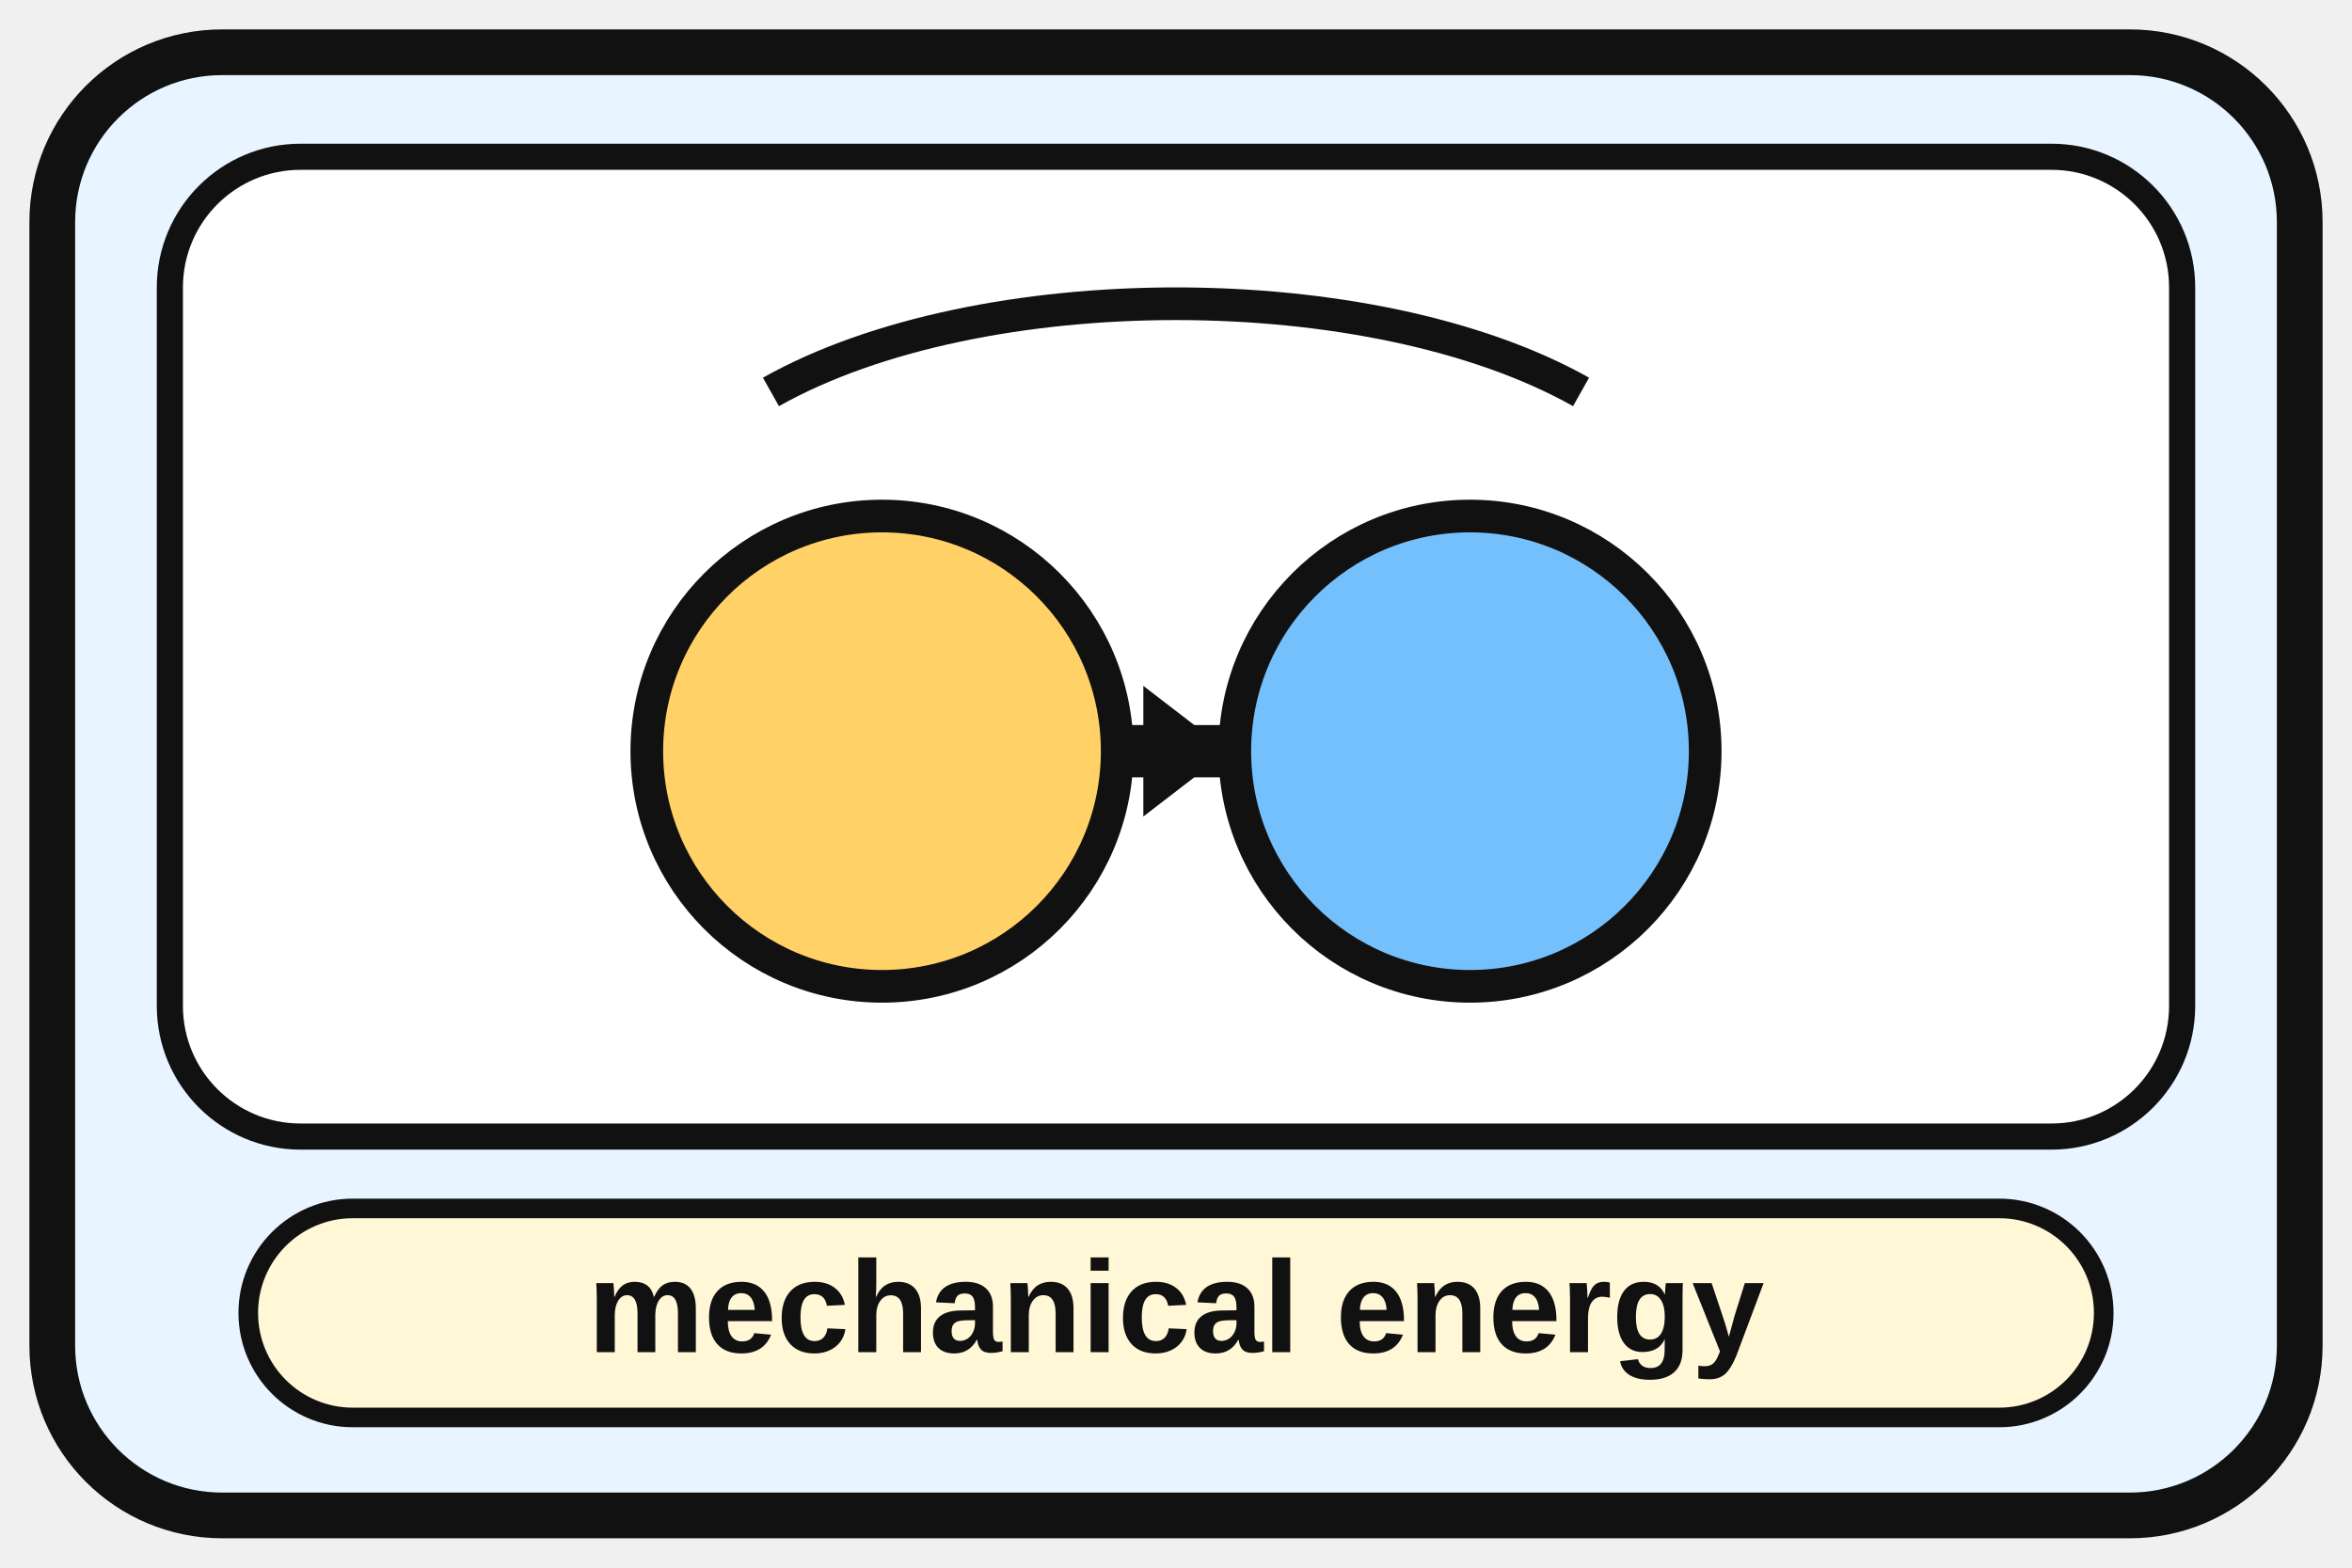
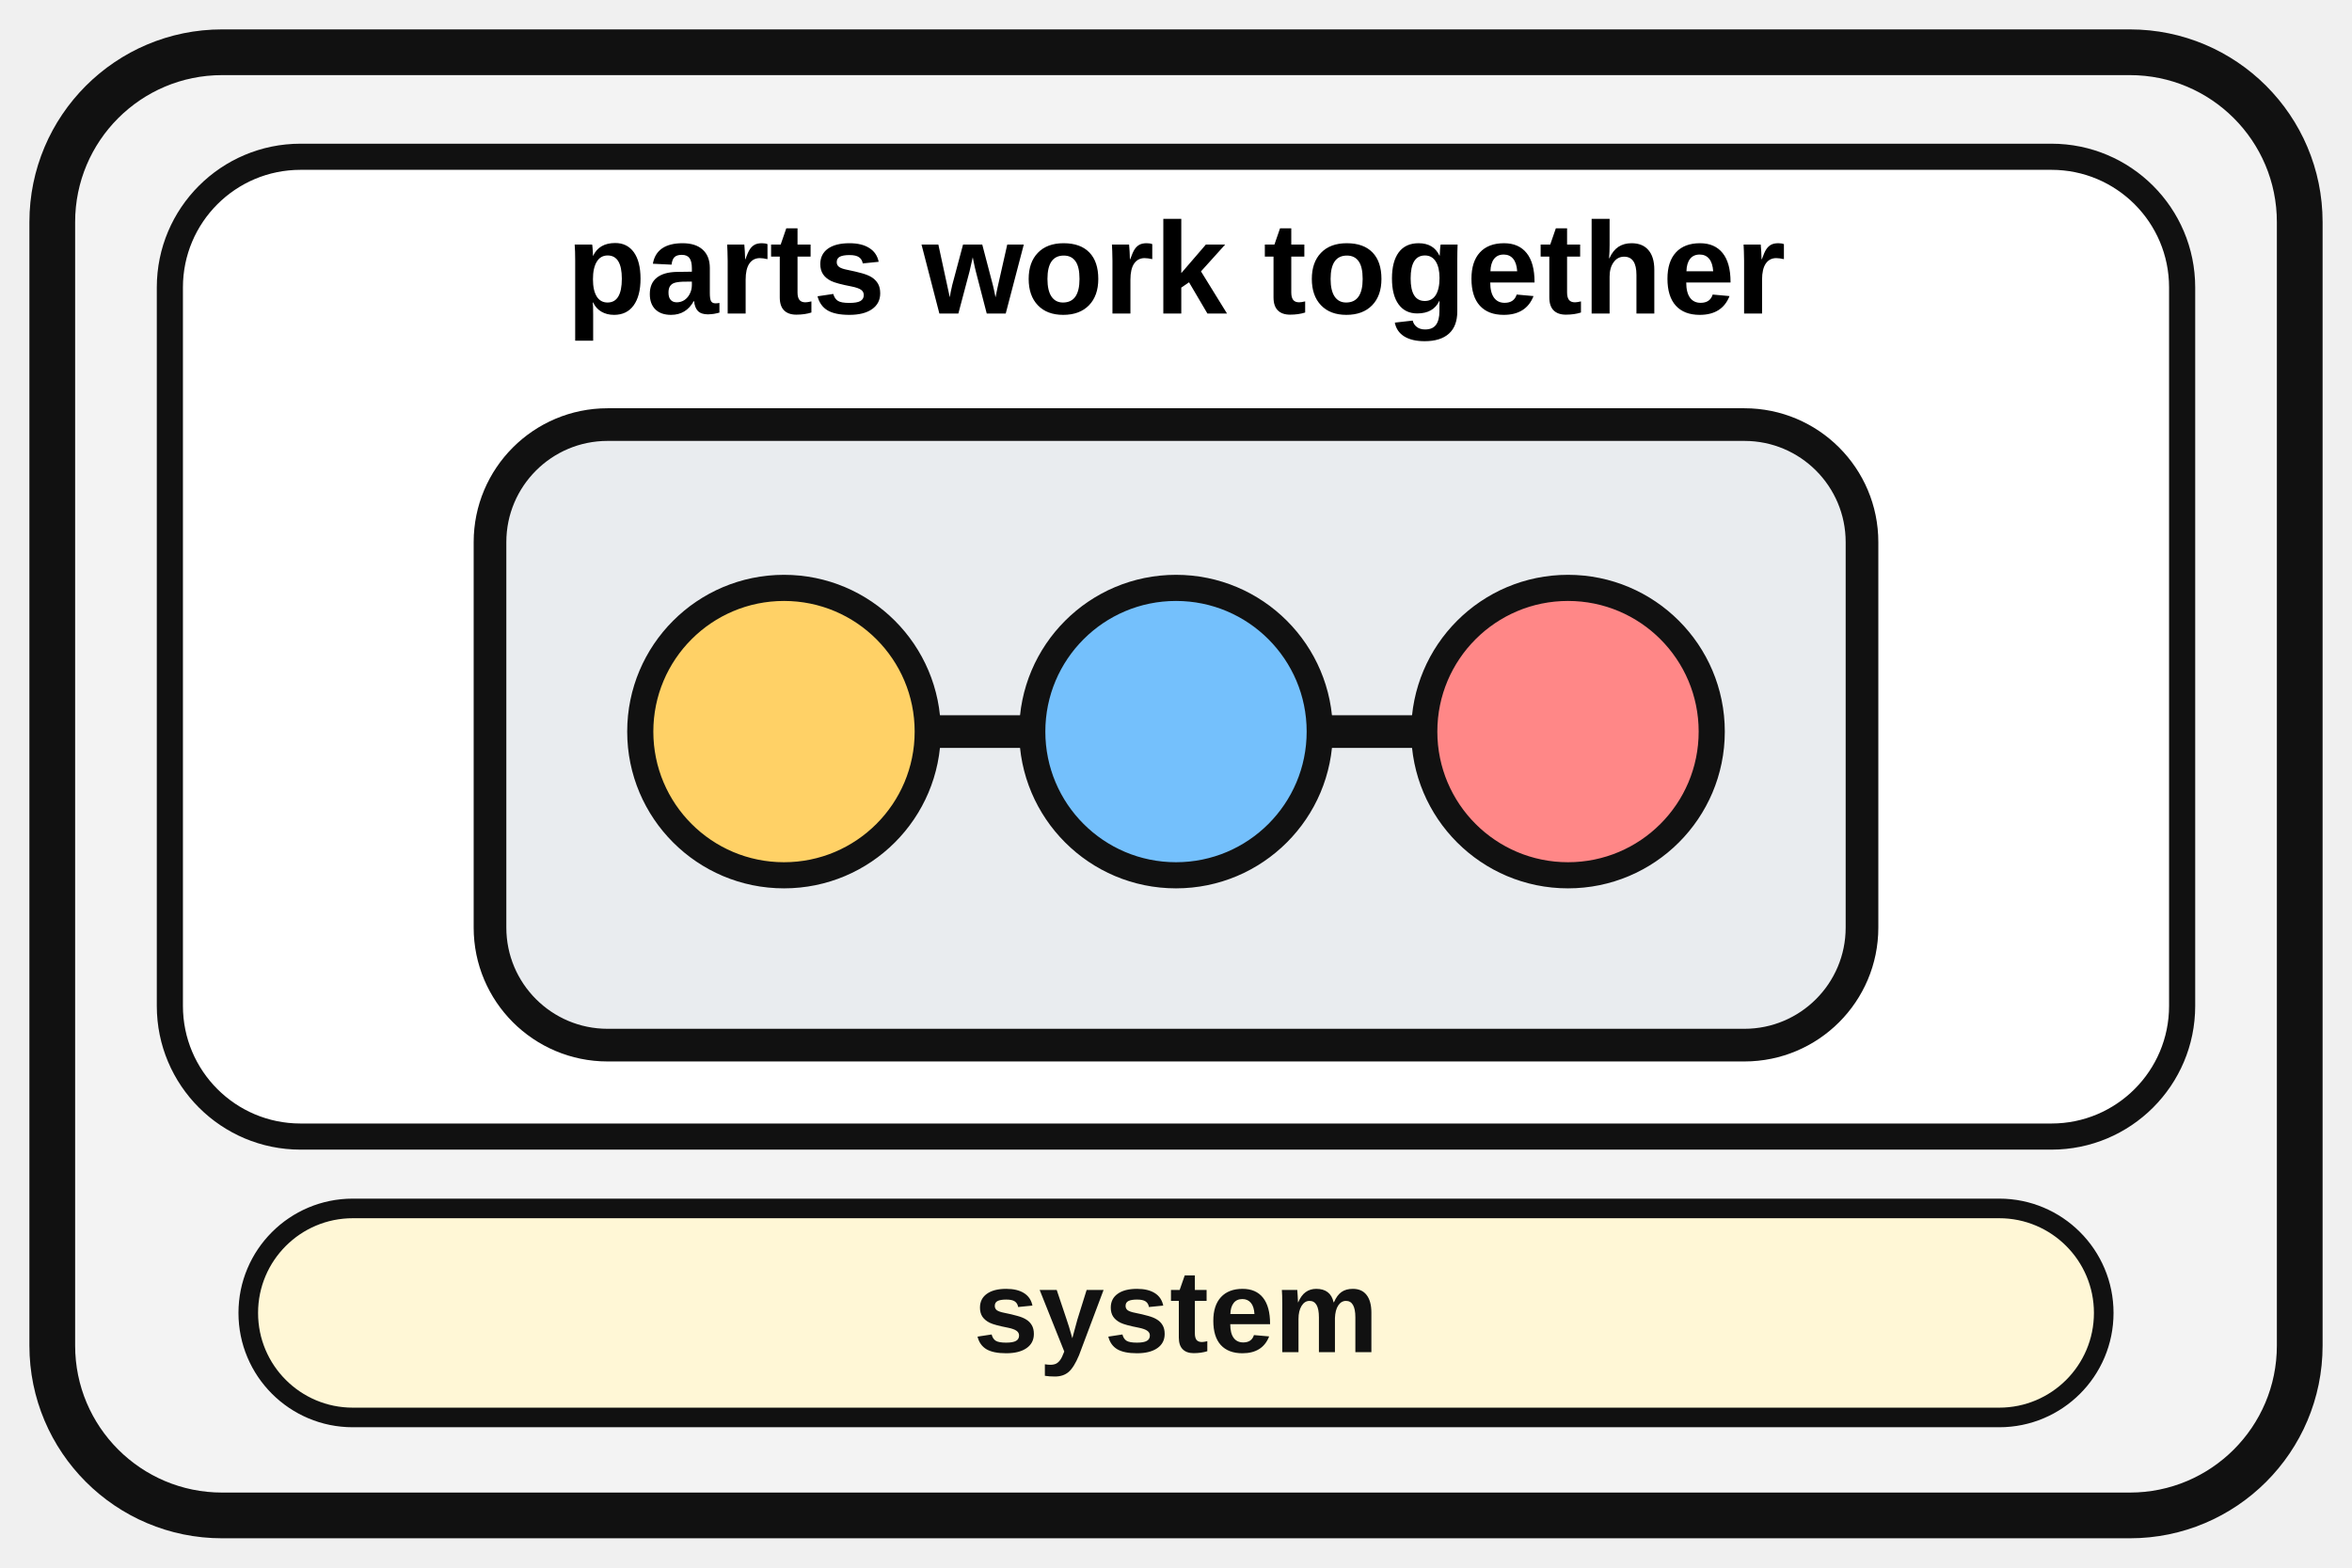
<svg xmlns="http://www.w3.org/2000/svg" viewBox="0 0 360 240">
-   <rect x="8" y="8" width="344" height="224" rx="26" fill="#e8f4ff" stroke="#111" stroke-width="7" />
+   <rect x="8" y="8" width="344" height="224" rx="26" fill="#f3f3f3" stroke="#111" stroke-width="7" />
  <rect x="26" y="24" width="308" height="150" rx="20" fill="white" stroke="#111" stroke-width="4" />
-   <circle cx="135" cy="115" r="36" fill="#ffd166" stroke="#111" stroke-width="5" />
-   <circle cx="225" cy="115" r="36" fill="#74c0fc" stroke="#111" stroke-width="5" />
-   <path d="M172 115 H188" stroke="#111" stroke-width="8" />
-   <polygon points="188,115 175,105 175,125" fill="#111" />
-   <path d="M118 60 C150 42 210 42 242 60" fill="none" stroke="#111" stroke-width="5" />
+   <rect x="75" y="65" width="210" height="95" rx="18" fill="#e9ecef" stroke="#111" stroke-width="5" />
+   <circle cx="120" cy="112" r="22" fill="#ffd166" stroke="#111" stroke-width="4" />
+   <circle cx="180" cy="112" r="22" fill="#74c0fc" stroke="#111" stroke-width="4" />
+   <circle cx="240" cy="112" r="22" fill="#ff8787" stroke="#111" stroke-width="4" />
+   <path d="M142 112 H158" stroke="#111" stroke-width="5" />
+   <path d="M202 112 H218" stroke="#111" stroke-width="5" />
+   <text x="180" y="48" text-anchor="middle" font-family="Arial" font-size="20" font-weight="900">parts work together</text>
  <rect x="38" y="185" width="284" height="32" rx="16" fill="#fff7d6" stroke="#111" stroke-width="3" />
-   <text x="180" y="207" text-anchor="middle" font-family="Arial, sans-serif" font-size="20" font-weight="900" fill="#111">mechanical energy</text>
+   <text x="180" y="207" text-anchor="middle" font-family="Arial, sans-serif" font-size="18" font-weight="900" fill="#111">system</text>
</svg>
